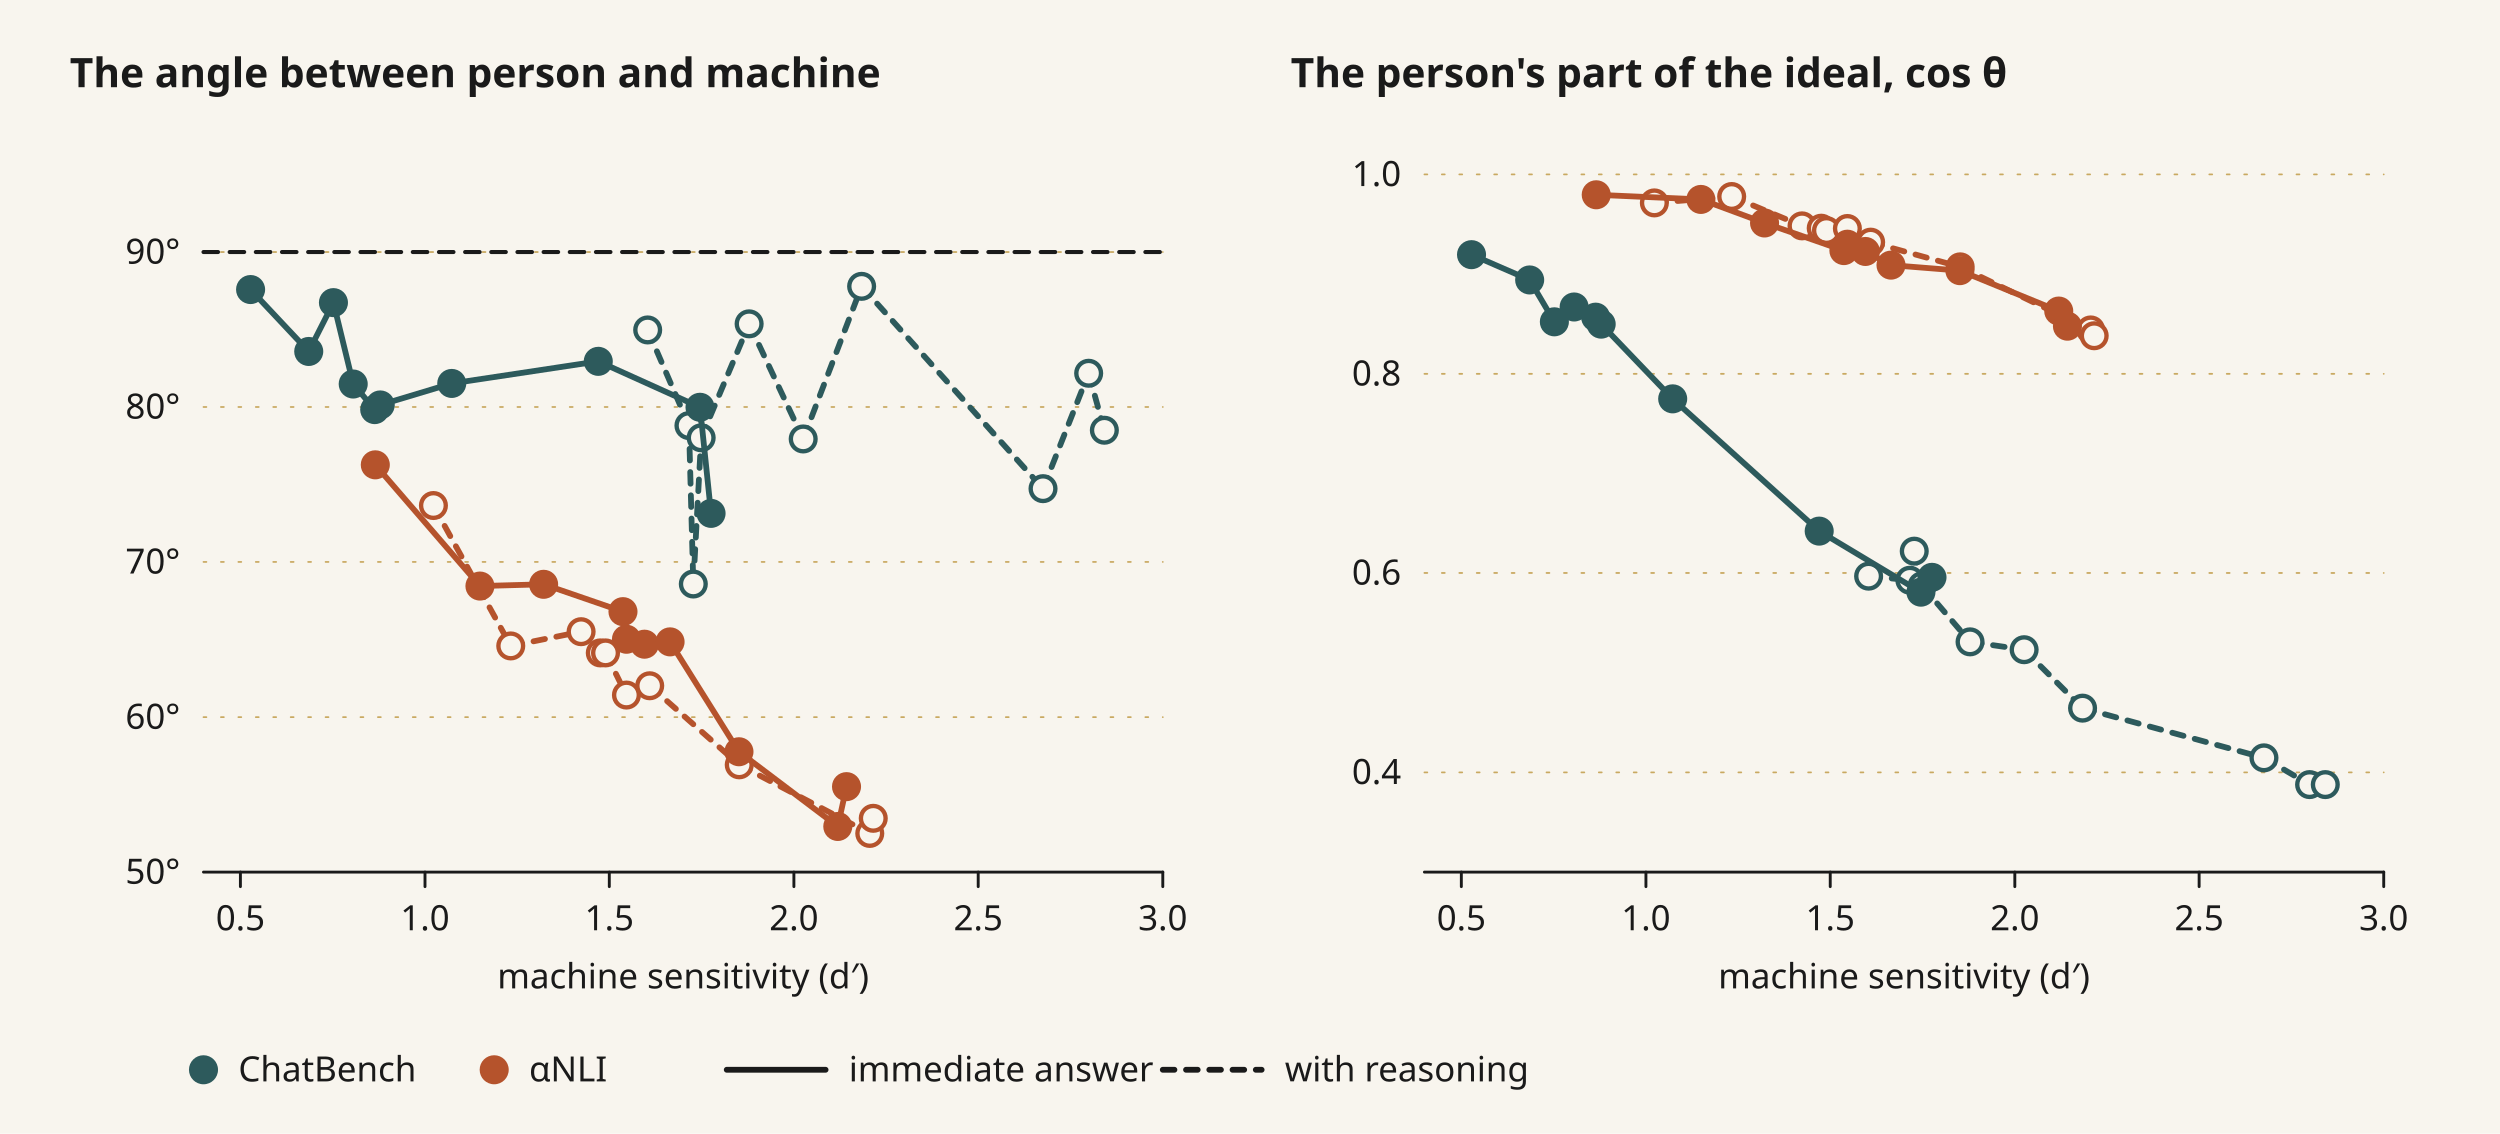
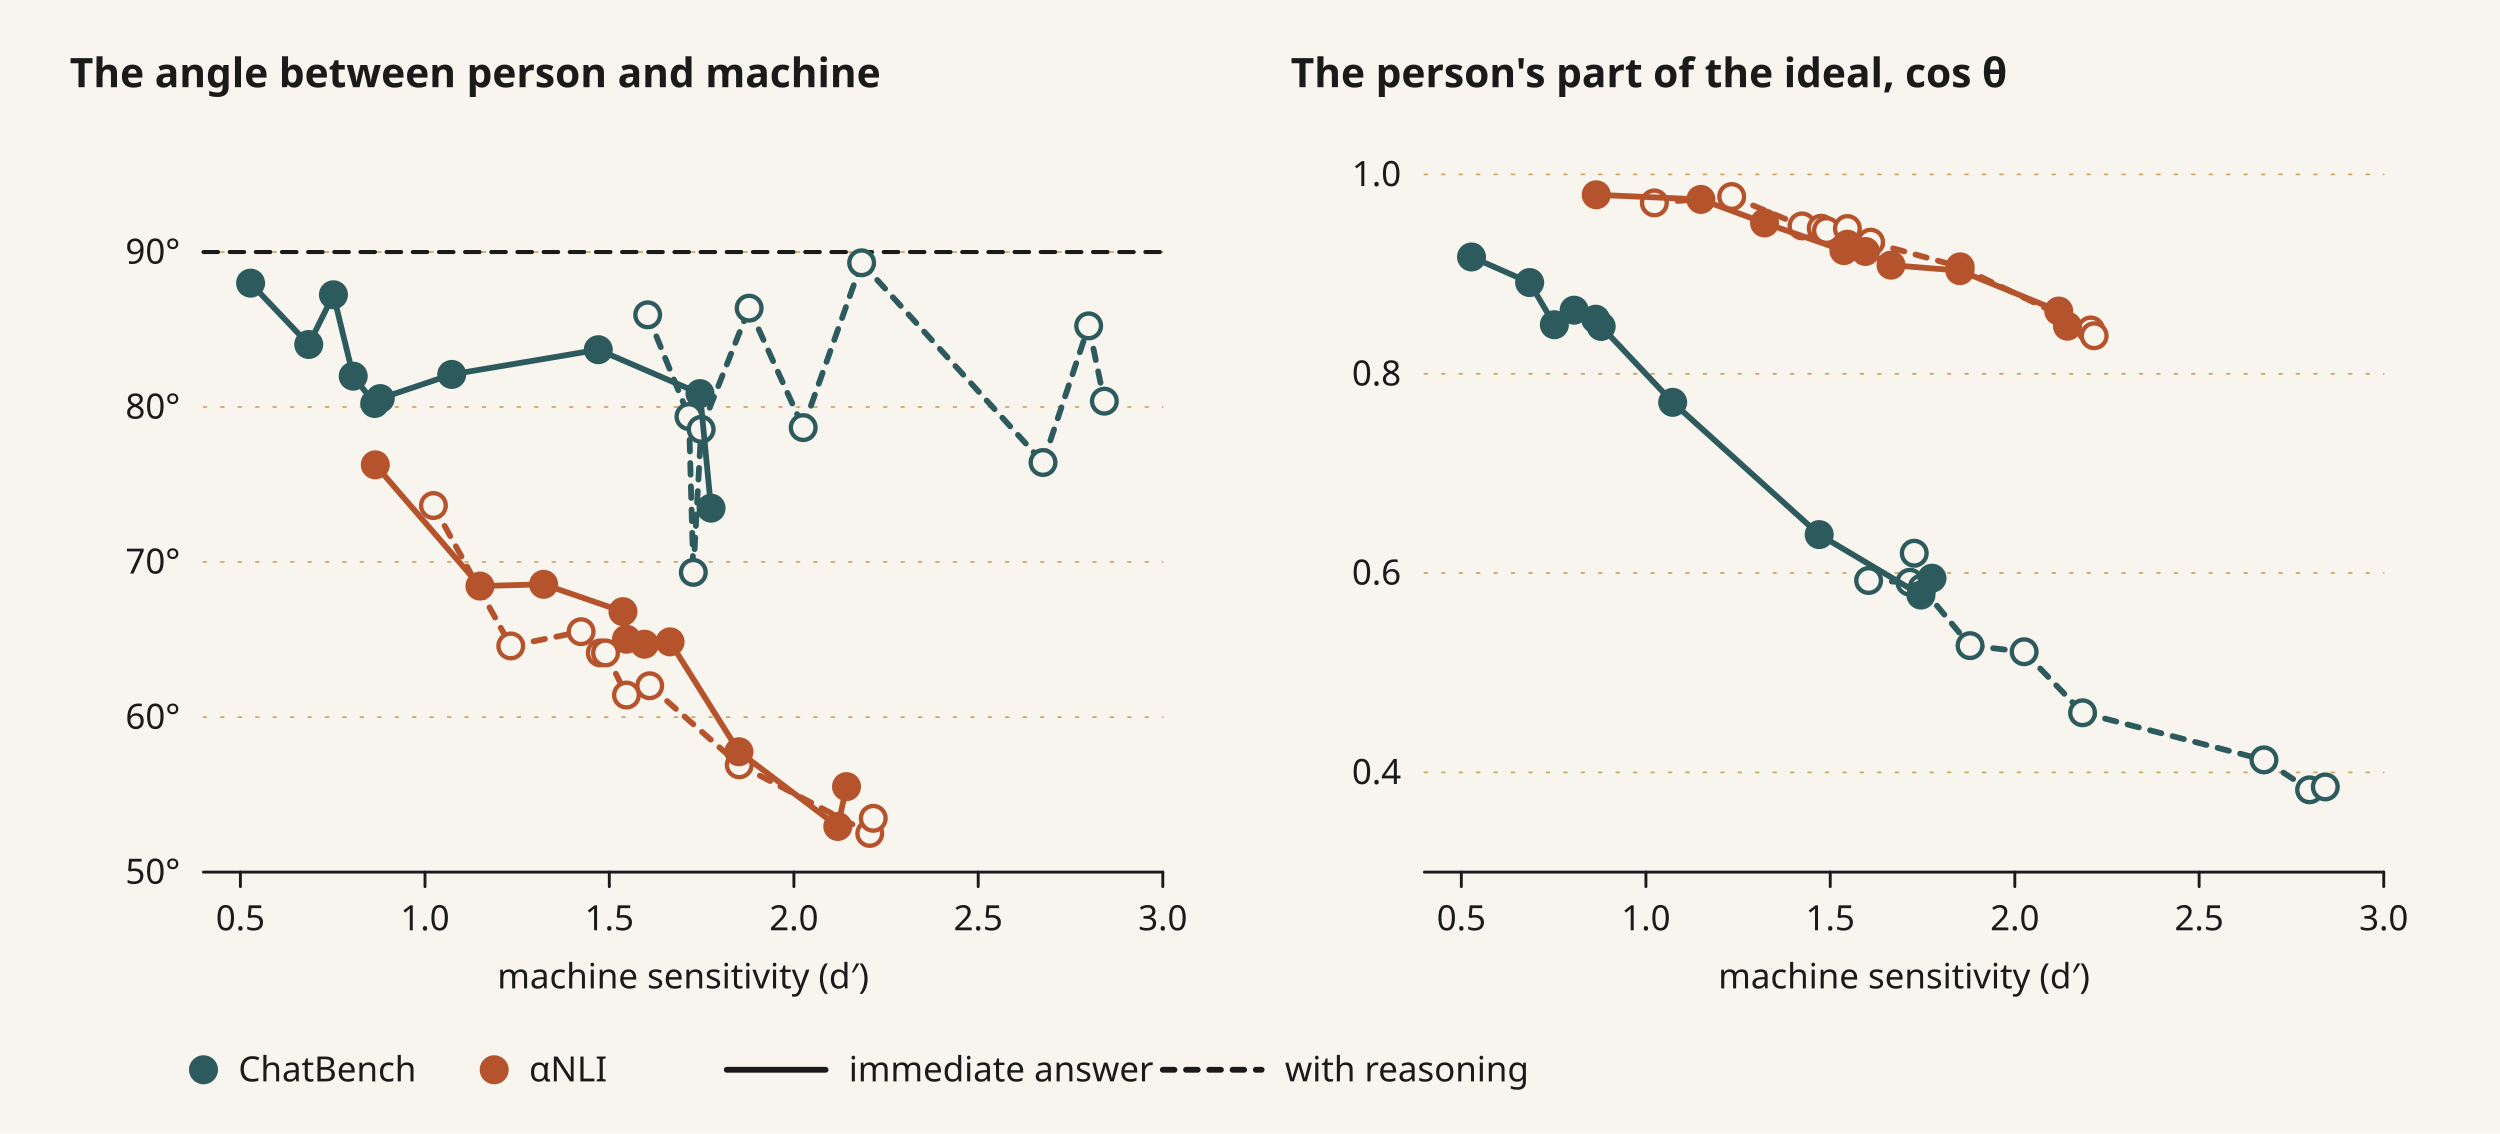
<svg xmlns="http://www.w3.org/2000/svg" viewBox="0 0 860 390" width="100%" role="img" aria-label="Two charts side by side, one line per data family, models ordered by sensitivity. On the left the angle: on αNLI it falls as the machine grows, on ChatBench it falls with the immediate answer and has no stable trend with reasoning. On the right the person's part of the ideal, which falls in all cases.">
  <rect width="860" height="390" fill="#F8F5EE" />
  <text font-family="sans-serif" x="24.0" y="30.0" font-size="14" font-weight="700" fill="#1A1A1A" text-anchor="start">The angle between person and machine</text>
  <line x1="70.0" y1="300.0" x2="400.0" y2="300.0" stroke="#C9A961" stroke-width="0.6" stroke-linecap="round" stroke-dasharray="1 5" />
  <text font-family="sans-serif" x="62.0" y="304.0" font-size="12" fill="#1A1A1A" text-anchor="end">50°</text>
  <line x1="70.0" y1="246.7" x2="400.0" y2="246.7" stroke="#C9A961" stroke-width="0.6" stroke-linecap="round" stroke-dasharray="1 5" />
  <text font-family="sans-serif" x="62.0" y="250.7" font-size="12" fill="#1A1A1A" text-anchor="end">60°</text>
  <line x1="70.0" y1="193.3" x2="400.0" y2="193.3" stroke="#C9A961" stroke-width="0.6" stroke-linecap="round" stroke-dasharray="1 5" />
  <text font-family="sans-serif" x="62.0" y="197.3" font-size="12" fill="#1A1A1A" text-anchor="end">70°</text>
  <line x1="70.0" y1="140.0" x2="400.0" y2="140.0" stroke="#C9A961" stroke-width="0.6" stroke-linecap="round" stroke-dasharray="1 5" />
  <text font-family="sans-serif" x="62.0" y="144.0" font-size="12" fill="#1A1A1A" text-anchor="end">80°</text>
  <line x1="70.0" y1="86.7" x2="400.0" y2="86.7" stroke="#C9A961" stroke-width="0.6" stroke-linecap="round" stroke-dasharray="1 5" />
  <text font-family="sans-serif" x="62.0" y="90.7" font-size="12" fill="#1A1A1A" text-anchor="end">90°</text>
  <line x1="82.7" y1="300.0" x2="82.7" y2="305.0" stroke="#1A1A1A" stroke-width="1" stroke-linecap="round" />
  <text font-family="sans-serif" x="82.7" y="320.0" font-size="12" fill="#1A1A1A" text-anchor="middle">0.5</text>
  <line x1="146.2" y1="300.0" x2="146.2" y2="305.0" stroke="#1A1A1A" stroke-width="1" stroke-linecap="round" />
  <text font-family="sans-serif" x="146.2" y="320.0" font-size="12" fill="#1A1A1A" text-anchor="middle">1.0</text>
  <line x1="209.6" y1="300.0" x2="209.6" y2="305.0" stroke="#1A1A1A" stroke-width="1" stroke-linecap="round" />
  <text font-family="sans-serif" x="209.6" y="320.0" font-size="12" fill="#1A1A1A" text-anchor="middle">1.5</text>
  <line x1="273.1" y1="300.0" x2="273.1" y2="305.0" stroke="#1A1A1A" stroke-width="1" stroke-linecap="round" />
  <text font-family="sans-serif" x="273.1" y="320.0" font-size="12" fill="#1A1A1A" text-anchor="middle">2.0</text>
  <line x1="336.5" y1="300.0" x2="336.5" y2="305.0" stroke="#1A1A1A" stroke-width="1" stroke-linecap="round" />
  <text font-family="sans-serif" x="336.5" y="320.0" font-size="12" fill="#1A1A1A" text-anchor="middle">2.5</text>
  <line x1="400.0" y1="300.0" x2="400.0" y2="305.0" stroke="#1A1A1A" stroke-width="1" stroke-linecap="round" />
  <text font-family="sans-serif" x="400.0" y="320.0" font-size="12" fill="#1A1A1A" text-anchor="middle">3.0</text>
  <line x1="70.0" y1="300.0" x2="400.0" y2="300.0" stroke="#1A1A1A" stroke-width="1" stroke-linecap="round" />
  <text font-family="sans-serif" x="235.0" y="340.0" font-size="12" fill="#1A1A1A" text-anchor="middle">machine sensitivity (d′)</text>
  <line x1="70.0" y1="86.7" x2="400.0" y2="86.7" stroke="#1A1A1A" stroke-width="1.4" stroke-linecap="round" stroke-dasharray="5 4" />
-   <line x1="222.8" y1="113.5" x2="237.0" y2="146.4" stroke="#2D5A5C" stroke-width="2" stroke-linecap="round" stroke-dasharray="4 4" />
-   <line x1="237.0" y1="146.4" x2="238.5" y2="200.9" stroke="#2D5A5C" stroke-width="2" stroke-linecap="round" stroke-dasharray="4 4" />
-   <line x1="238.5" y1="200.9" x2="241.2" y2="150.6" stroke="#2D5A5C" stroke-width="2" stroke-linecap="round" stroke-dasharray="4 4" />
-   <line x1="241.2" y1="150.6" x2="257.7" y2="111.4" stroke="#2D5A5C" stroke-width="2" stroke-linecap="round" stroke-dasharray="4 4" />
-   <line x1="257.7" y1="111.4" x2="276.3" y2="151.0" stroke="#2D5A5C" stroke-width="2" stroke-linecap="round" stroke-dasharray="4 4" />
-   <line x1="276.3" y1="151.0" x2="296.4" y2="98.5" stroke="#2D5A5C" stroke-width="2" stroke-linecap="round" stroke-dasharray="4 4" />
-   <line x1="296.4" y1="98.5" x2="358.8" y2="168.1" stroke="#2D5A5C" stroke-width="2" stroke-linecap="round" stroke-dasharray="4 4" />
-   <line x1="358.8" y1="168.1" x2="374.5" y2="128.4" stroke="#2D5A5C" stroke-width="2" stroke-linecap="round" stroke-dasharray="4 4" />
-   <line x1="374.5" y1="128.4" x2="379.9" y2="148.0" stroke="#2D5A5C" stroke-width="2" stroke-linecap="round" stroke-dasharray="4 4" />
-   <circle cx="222.8" cy="113.5" r="4.25" fill="#F8F5EE" stroke="#2D5A5C" stroke-width="1.5" />
-   <circle cx="237.0" cy="146.4" r="4.25" fill="#F8F5EE" stroke="#2D5A5C" stroke-width="1.5" />
-   <circle cx="238.5" cy="200.9" r="4.25" fill="#F8F5EE" stroke="#2D5A5C" stroke-width="1.5" />
-   <circle cx="241.2" cy="150.6" r="4.25" fill="#F8F5EE" stroke="#2D5A5C" stroke-width="1.5" />
-   <circle cx="257.7" cy="111.4" r="4.25" fill="#F8F5EE" stroke="#2D5A5C" stroke-width="1.5" />
-   <circle cx="276.3" cy="151.0" r="4.25" fill="#F8F5EE" stroke="#2D5A5C" stroke-width="1.5" />
-   <circle cx="296.4" cy="98.5" r="4.25" fill="#F8F5EE" stroke="#2D5A5C" stroke-width="1.5" />
-   <circle cx="358.8" cy="168.1" r="4.25" fill="#F8F5EE" stroke="#2D5A5C" stroke-width="1.5" />
-   <circle cx="374.5" cy="128.4" r="4.25" fill="#F8F5EE" stroke="#2D5A5C" stroke-width="1.5" />
-   <circle cx="379.9" cy="148.0" r="4.25" fill="#F8F5EE" stroke="#2D5A5C" stroke-width="1.5" />
-   <line x1="86.2" y1="99.6" x2="106.2" y2="120.9" stroke="#2D5A5C" stroke-width="2" stroke-linecap="round" />
-   <line x1="106.2" y1="120.9" x2="114.7" y2="104.1" stroke="#2D5A5C" stroke-width="2" stroke-linecap="round" />
-   <line x1="114.7" y1="104.1" x2="121.5" y2="132.1" stroke="#2D5A5C" stroke-width="2" stroke-linecap="round" />
-   <line x1="121.5" y1="132.1" x2="128.9" y2="140.9" stroke="#2D5A5C" stroke-width="2" stroke-linecap="round" />
-   <line x1="128.9" y1="140.9" x2="130.8" y2="139.3" stroke="#2D5A5C" stroke-width="2" stroke-linecap="round" />
-   <line x1="130.8" y1="139.3" x2="155.4" y2="131.9" stroke="#2D5A5C" stroke-width="2" stroke-linecap="round" />
-   <line x1="155.4" y1="131.9" x2="205.8" y2="124.3" stroke="#2D5A5C" stroke-width="2" stroke-linecap="round" />
-   <line x1="205.8" y1="124.3" x2="240.8" y2="140.1" stroke="#2D5A5C" stroke-width="2" stroke-linecap="round" />
-   <line x1="240.8" y1="140.1" x2="244.6" y2="176.6" stroke="#2D5A5C" stroke-width="2" stroke-linecap="round" />
-   <circle cx="86.2" cy="99.6" r="5" fill="#2D5A5C" />
-   <circle cx="106.2" cy="120.9" r="5" fill="#2D5A5C" />
-   <circle cx="114.7" cy="104.1" r="5" fill="#2D5A5C" />
-   <circle cx="121.5" cy="132.1" r="5" fill="#2D5A5C" />
-   <circle cx="128.9" cy="140.9" r="5" fill="#2D5A5C" />
-   <circle cx="130.8" cy="139.3" r="5" fill="#2D5A5C" />
-   <circle cx="155.4" cy="131.9" r="5" fill="#2D5A5C" />
-   <circle cx="205.8" cy="124.3" r="5" fill="#2D5A5C" />
-   <circle cx="240.8" cy="140.1" r="5" fill="#2D5A5C" />
-   <circle cx="244.6" cy="176.6" r="5" fill="#2D5A5C" />
+   <line x1="222.8" y1="108.3" x2="237.0" y2="143.3" stroke="#2D5A5C" stroke-width="2" stroke-linecap="round" stroke-dasharray="4 4" />
+   <line x1="237.0" y1="143.3" x2="238.5" y2="196.9" stroke="#2D5A5C" stroke-width="2" stroke-linecap="round" stroke-dasharray="4 4" />
+   <line x1="238.5" y1="196.9" x2="241.2" y2="147.7" stroke="#2D5A5C" stroke-width="2" stroke-linecap="round" stroke-dasharray="4 4" />
+   <line x1="241.2" y1="147.7" x2="257.7" y2="106.0" stroke="#2D5A5C" stroke-width="2" stroke-linecap="round" stroke-dasharray="4 4" />
+   <line x1="257.7" y1="106.0" x2="276.3" y2="147.1" stroke="#2D5A5C" stroke-width="2" stroke-linecap="round" stroke-dasharray="4 4" />
+   <line x1="276.3" y1="147.1" x2="296.4" y2="90.4" stroke="#2D5A5C" stroke-width="2" stroke-linecap="round" stroke-dasharray="4 4" />
+   <line x1="296.4" y1="90.4" x2="358.8" y2="159.1" stroke="#2D5A5C" stroke-width="2" stroke-linecap="round" stroke-dasharray="4 4" />
+   <line x1="358.8" y1="159.1" x2="374.5" y2="112.1" stroke="#2D5A5C" stroke-width="2" stroke-linecap="round" stroke-dasharray="4 4" />
+   <line x1="374.5" y1="112.1" x2="379.9" y2="138.0" stroke="#2D5A5C" stroke-width="2" stroke-linecap="round" stroke-dasharray="4 4" />
+   <circle cx="222.8" cy="108.3" r="4.25" fill="#F8F5EE" stroke="#2D5A5C" stroke-width="1.5" />
+   <circle cx="237.0" cy="143.3" r="4.25" fill="#F8F5EE" stroke="#2D5A5C" stroke-width="1.5" />
+   <circle cx="238.5" cy="196.9" r="4.25" fill="#F8F5EE" stroke="#2D5A5C" stroke-width="1.5" />
+   <circle cx="241.2" cy="147.7" r="4.25" fill="#F8F5EE" stroke="#2D5A5C" stroke-width="1.5" />
+   <circle cx="257.7" cy="106.0" r="4.25" fill="#F8F5EE" stroke="#2D5A5C" stroke-width="1.5" />
+   <circle cx="276.3" cy="147.1" r="4.25" fill="#F8F5EE" stroke="#2D5A5C" stroke-width="1.5" />
+   <circle cx="296.4" cy="90.4" r="4.25" fill="#F8F5EE" stroke="#2D5A5C" stroke-width="1.5" />
+   <circle cx="358.8" cy="159.1" r="4.25" fill="#F8F5EE" stroke="#2D5A5C" stroke-width="1.5" />
+   <circle cx="374.5" cy="112.1" r="4.25" fill="#F8F5EE" stroke="#2D5A5C" stroke-width="1.5" />
+   <circle cx="379.9" cy="138.0" r="4.25" fill="#F8F5EE" stroke="#2D5A5C" stroke-width="1.5" />
+   <line x1="86.2" y1="97.4" x2="106.2" y2="118.5" stroke="#2D5A5C" stroke-width="2" stroke-linecap="round" />
+   <line x1="106.2" y1="118.5" x2="114.7" y2="101.4" stroke="#2D5A5C" stroke-width="2" stroke-linecap="round" />
+   <line x1="114.7" y1="101.4" x2="121.5" y2="129.4" stroke="#2D5A5C" stroke-width="2" stroke-linecap="round" />
+   <line x1="121.5" y1="129.4" x2="128.9" y2="138.8" stroke="#2D5A5C" stroke-width="2" stroke-linecap="round" />
+   <line x1="128.9" y1="138.8" x2="130.8" y2="137.1" stroke="#2D5A5C" stroke-width="2" stroke-linecap="round" />
+   <line x1="130.8" y1="137.1" x2="155.4" y2="128.8" stroke="#2D5A5C" stroke-width="2" stroke-linecap="round" />
+   <line x1="155.4" y1="128.8" x2="205.8" y2="120.3" stroke="#2D5A5C" stroke-width="2" stroke-linecap="round" />
+   <line x1="205.8" y1="120.3" x2="240.8" y2="135.4" stroke="#2D5A5C" stroke-width="2" stroke-linecap="round" />
+   <line x1="240.8" y1="135.4" x2="244.6" y2="174.8" stroke="#2D5A5C" stroke-width="2" stroke-linecap="round" />
+   <circle cx="86.2" cy="97.4" r="5" fill="#2D5A5C" />
+   <circle cx="106.2" cy="118.5" r="5" fill="#2D5A5C" />
+   <circle cx="114.7" cy="101.4" r="5" fill="#2D5A5C" />
+   <circle cx="121.5" cy="129.4" r="5" fill="#2D5A5C" />
+   <circle cx="128.9" cy="138.8" r="5" fill="#2D5A5C" />
+   <circle cx="130.8" cy="137.1" r="5" fill="#2D5A5C" />
+   <circle cx="155.4" cy="128.8" r="5" fill="#2D5A5C" />
+   <circle cx="205.8" cy="120.3" r="5" fill="#2D5A5C" />
+   <circle cx="240.8" cy="135.4" r="5" fill="#2D5A5C" />
+   <circle cx="244.6" cy="174.8" r="5" fill="#2D5A5C" />
  <line x1="149.1" y1="173.9" x2="175.7" y2="222.2" stroke="#B5532C" stroke-width="2" stroke-linecap="round" stroke-dasharray="4 4" />
  <line x1="175.7" y1="222.2" x2="199.9" y2="217.3" stroke="#B5532C" stroke-width="2" stroke-linecap="round" stroke-dasharray="4 4" />
  <line x1="199.9" y1="217.3" x2="206.5" y2="224.6" stroke="#B5532C" stroke-width="2" stroke-linecap="round" stroke-dasharray="4 4" />
  <line x1="206.5" y1="224.6" x2="208.3" y2="224.6" stroke="#B5532C" stroke-width="2" stroke-linecap="round" stroke-dasharray="4 4" />
  <line x1="208.3" y1="224.6" x2="215.5" y2="239.1" stroke="#B5532C" stroke-width="2" stroke-linecap="round" stroke-dasharray="4 4" />
  <line x1="215.5" y1="239.1" x2="223.5" y2="235.9" stroke="#B5532C" stroke-width="2" stroke-linecap="round" stroke-dasharray="4 4" />
  <line x1="223.5" y1="235.9" x2="254.3" y2="263.1" stroke="#B5532C" stroke-width="2" stroke-linecap="round" stroke-dasharray="4 4" />
  <line x1="254.3" y1="263.1" x2="299.2" y2="286.7" stroke="#B5532C" stroke-width="2" stroke-linecap="round" stroke-dasharray="4 4" />
  <line x1="299.2" y1="286.7" x2="300.4" y2="281.5" stroke="#B5532C" stroke-width="2" stroke-linecap="round" stroke-dasharray="4 4" />
  <circle cx="149.1" cy="173.9" r="4.25" fill="#F8F5EE" stroke="#B5532C" stroke-width="1.5" />
  <circle cx="175.7" cy="222.2" r="4.25" fill="#F8F5EE" stroke="#B5532C" stroke-width="1.5" />
  <circle cx="199.9" cy="217.3" r="4.25" fill="#F8F5EE" stroke="#B5532C" stroke-width="1.5" />
  <circle cx="206.5" cy="224.6" r="4.25" fill="#F8F5EE" stroke="#B5532C" stroke-width="1.5" />
  <circle cx="208.3" cy="224.6" r="4.25" fill="#F8F5EE" stroke="#B5532C" stroke-width="1.5" />
  <circle cx="215.5" cy="239.1" r="4.25" fill="#F8F5EE" stroke="#B5532C" stroke-width="1.5" />
  <circle cx="223.5" cy="235.9" r="4.25" fill="#F8F5EE" stroke="#B5532C" stroke-width="1.5" />
  <circle cx="254.3" cy="263.1" r="4.25" fill="#F8F5EE" stroke="#B5532C" stroke-width="1.5" />
  <circle cx="299.2" cy="286.7" r="4.25" fill="#F8F5EE" stroke="#B5532C" stroke-width="1.5" />
  <circle cx="300.4" cy="281.5" r="4.25" fill="#F8F5EE" stroke="#B5532C" stroke-width="1.5" />
  <line x1="129.1" y1="159.9" x2="165.1" y2="201.6" stroke="#B5532C" stroke-width="2" stroke-linecap="round" />
  <line x1="165.1" y1="201.6" x2="187.0" y2="201.0" stroke="#B5532C" stroke-width="2" stroke-linecap="round" />
  <line x1="187.0" y1="201.0" x2="214.3" y2="210.4" stroke="#B5532C" stroke-width="2" stroke-linecap="round" />
  <line x1="214.3" y1="210.4" x2="215.5" y2="219.9" stroke="#B5532C" stroke-width="2" stroke-linecap="round" />
  <line x1="215.5" y1="219.9" x2="221.7" y2="221.6" stroke="#B5532C" stroke-width="2" stroke-linecap="round" />
  <line x1="221.7" y1="221.6" x2="230.5" y2="220.8" stroke="#B5532C" stroke-width="2" stroke-linecap="round" />
  <line x1="230.5" y1="220.8" x2="254.2" y2="258.6" stroke="#B5532C" stroke-width="2" stroke-linecap="round" />
  <line x1="254.2" y1="258.6" x2="288.2" y2="284.3" stroke="#B5532C" stroke-width="2" stroke-linecap="round" />
  <line x1="288.2" y1="284.3" x2="291.2" y2="270.6" stroke="#B5532C" stroke-width="2" stroke-linecap="round" />
  <circle cx="129.1" cy="159.9" r="5" fill="#B5532C" />
  <circle cx="165.1" cy="201.6" r="5" fill="#B5532C" />
  <circle cx="187.0" cy="201.0" r="5" fill="#B5532C" />
  <circle cx="214.3" cy="210.4" r="5" fill="#B5532C" />
  <circle cx="215.5" cy="219.9" r="5" fill="#B5532C" />
  <circle cx="221.7" cy="221.6" r="5" fill="#B5532C" />
  <circle cx="230.5" cy="220.8" r="5" fill="#B5532C" />
  <circle cx="254.2" cy="258.6" r="5" fill="#B5532C" />
  <circle cx="288.2" cy="284.3" r="5" fill="#B5532C" />
  <circle cx="291.2" cy="270.6" r="5" fill="#B5532C" />
  <text font-family="sans-serif" x="444.0" y="30.0" font-size="14" font-weight="700" fill="#1A1A1A" text-anchor="start">The person's part of the ideal, cos θ</text>
  <line x1="490.0" y1="265.7" x2="820.0" y2="265.7" stroke="#C9A961" stroke-width="0.6" stroke-linecap="round" stroke-dasharray="1 5" />
  <text font-family="sans-serif" x="482.0" y="269.7" font-size="12" fill="#1A1A1A" text-anchor="end">0.4</text>
  <line x1="490.0" y1="197.1" x2="820.0" y2="197.1" stroke="#C9A961" stroke-width="0.6" stroke-linecap="round" stroke-dasharray="1 5" />
  <text font-family="sans-serif" x="482.0" y="201.1" font-size="12" fill="#1A1A1A" text-anchor="end">0.6</text>
  <line x1="490.0" y1="128.6" x2="820.0" y2="128.6" stroke="#C9A961" stroke-width="0.6" stroke-linecap="round" stroke-dasharray="1 5" />
  <text font-family="sans-serif" x="482.0" y="132.6" font-size="12" fill="#1A1A1A" text-anchor="end">0.8</text>
  <line x1="490.0" y1="60.0" x2="820.0" y2="60.0" stroke="#C9A961" stroke-width="0.6" stroke-linecap="round" stroke-dasharray="1 5" />
  <text font-family="sans-serif" x="482.0" y="64.0" font-size="12" fill="#1A1A1A" text-anchor="end">1.0</text>
  <line x1="502.7" y1="300.0" x2="502.7" y2="305.0" stroke="#1A1A1A" stroke-width="1" stroke-linecap="round" />
  <text font-family="sans-serif" x="502.7" y="320.0" font-size="12" fill="#1A1A1A" text-anchor="middle">0.5</text>
  <line x1="566.2" y1="300.0" x2="566.2" y2="305.0" stroke="#1A1A1A" stroke-width="1" stroke-linecap="round" />
  <text font-family="sans-serif" x="566.2" y="320.0" font-size="12" fill="#1A1A1A" text-anchor="middle">1.0</text>
  <line x1="629.6" y1="300.0" x2="629.6" y2="305.0" stroke="#1A1A1A" stroke-width="1" stroke-linecap="round" />
  <text font-family="sans-serif" x="629.6" y="320.0" font-size="12" fill="#1A1A1A" text-anchor="middle">1.5</text>
  <line x1="693.1" y1="300.0" x2="693.1" y2="305.0" stroke="#1A1A1A" stroke-width="1" stroke-linecap="round" />
  <text font-family="sans-serif" x="693.1" y="320.0" font-size="12" fill="#1A1A1A" text-anchor="middle">2.0</text>
  <line x1="756.5" y1="300.0" x2="756.5" y2="305.0" stroke="#1A1A1A" stroke-width="1" stroke-linecap="round" />
  <text font-family="sans-serif" x="756.5" y="320.0" font-size="12" fill="#1A1A1A" text-anchor="middle">2.5</text>
  <line x1="820.0" y1="300.0" x2="820.0" y2="305.0" stroke="#1A1A1A" stroke-width="1" stroke-linecap="round" />
  <text font-family="sans-serif" x="820.0" y="320.0" font-size="12" fill="#1A1A1A" text-anchor="middle">3.0</text>
  <line x1="490.0" y1="300.0" x2="820.0" y2="300.0" stroke="#1A1A1A" stroke-width="1" stroke-linecap="round" />
  <text font-family="sans-serif" x="655.0" y="340.0" font-size="12" fill="#1A1A1A" text-anchor="middle">machine sensitivity (d′)</text>
-   <line x1="642.8" y1="198.2" x2="657.0" y2="199.6" stroke="#2D5A5C" stroke-width="2" stroke-linecap="round" stroke-dasharray="4 4" />
-   <line x1="657.0" y1="199.6" x2="658.5" y2="189.6" stroke="#2D5A5C" stroke-width="2" stroke-linecap="round" stroke-dasharray="4 4" />
-   <line x1="658.5" y1="189.6" x2="661.2" y2="201.5" stroke="#2D5A5C" stroke-width="2" stroke-linecap="round" stroke-dasharray="4 4" />
-   <line x1="661.2" y1="201.5" x2="677.7" y2="220.8" stroke="#2D5A5C" stroke-width="2" stroke-linecap="round" stroke-dasharray="4 4" />
-   <line x1="677.7" y1="220.8" x2="696.3" y2="223.5" stroke="#2D5A5C" stroke-width="2" stroke-linecap="round" stroke-dasharray="4 4" />
-   <line x1="696.3" y1="223.5" x2="716.4" y2="243.6" stroke="#2D5A5C" stroke-width="2" stroke-linecap="round" stroke-dasharray="4 4" />
-   <line x1="716.4" y1="243.6" x2="778.8" y2="260.7" stroke="#2D5A5C" stroke-width="2" stroke-linecap="round" stroke-dasharray="4 4" />
-   <line x1="778.8" y1="260.7" x2="794.5" y2="269.9" stroke="#2D5A5C" stroke-width="2" stroke-linecap="round" stroke-dasharray="4 4" />
-   <line x1="794.5" y1="269.9" x2="799.9" y2="269.9" stroke="#2D5A5C" stroke-width="2" stroke-linecap="round" stroke-dasharray="4 4" />
-   <circle cx="642.8" cy="198.2" r="4.25" fill="#F8F5EE" stroke="#2D5A5C" stroke-width="1.5" />
-   <circle cx="657.0" cy="199.6" r="4.25" fill="#F8F5EE" stroke="#2D5A5C" stroke-width="1.5" />
-   <circle cx="658.5" cy="189.6" r="4.25" fill="#F8F5EE" stroke="#2D5A5C" stroke-width="1.5" />
-   <circle cx="661.2" cy="201.5" r="4.25" fill="#F8F5EE" stroke="#2D5A5C" stroke-width="1.5" />
-   <circle cx="677.7" cy="220.8" r="4.25" fill="#F8F5EE" stroke="#2D5A5C" stroke-width="1.5" />
-   <circle cx="696.3" cy="223.5" r="4.25" fill="#F8F5EE" stroke="#2D5A5C" stroke-width="1.5" />
-   <circle cx="716.4" cy="243.6" r="4.25" fill="#F8F5EE" stroke="#2D5A5C" stroke-width="1.5" />
-   <circle cx="778.8" cy="260.7" r="4.25" fill="#F8F5EE" stroke="#2D5A5C" stroke-width="1.5" />
-   <circle cx="794.5" cy="269.9" r="4.25" fill="#F8F5EE" stroke="#2D5A5C" stroke-width="1.5" />
-   <circle cx="799.9" cy="269.9" r="4.25" fill="#F8F5EE" stroke="#2D5A5C" stroke-width="1.5" />
-   <line x1="506.2" y1="87.6" x2="526.2" y2="96.3" stroke="#2D5A5C" stroke-width="2" stroke-linecap="round" />
-   <line x1="526.2" y1="96.3" x2="534.7" y2="110.7" stroke="#2D5A5C" stroke-width="2" stroke-linecap="round" />
-   <line x1="534.7" y1="110.7" x2="541.5" y2="105.6" stroke="#2D5A5C" stroke-width="2" stroke-linecap="round" />
-   <line x1="541.5" y1="105.6" x2="548.9" y2="109.1" stroke="#2D5A5C" stroke-width="2" stroke-linecap="round" />
-   <line x1="548.9" y1="109.1" x2="550.8" y2="111.5" stroke="#2D5A5C" stroke-width="2" stroke-linecap="round" />
-   <line x1="550.8" y1="111.5" x2="575.4" y2="137.2" stroke="#2D5A5C" stroke-width="2" stroke-linecap="round" />
-   <line x1="575.4" y1="137.2" x2="625.8" y2="182.7" stroke="#2D5A5C" stroke-width="2" stroke-linecap="round" />
-   <line x1="625.8" y1="182.7" x2="660.8" y2="203.7" stroke="#2D5A5C" stroke-width="2" stroke-linecap="round" />
-   <line x1="660.8" y1="203.7" x2="664.6" y2="198.6" stroke="#2D5A5C" stroke-width="2" stroke-linecap="round" />
-   <circle cx="506.2" cy="87.6" r="5" fill="#2D5A5C" />
-   <circle cx="526.2" cy="96.3" r="5" fill="#2D5A5C" />
-   <circle cx="534.7" cy="110.7" r="5" fill="#2D5A5C" />
-   <circle cx="541.5" cy="105.6" r="5" fill="#2D5A5C" />
-   <circle cx="548.9" cy="109.1" r="5" fill="#2D5A5C" />
-   <circle cx="550.8" cy="111.5" r="5" fill="#2D5A5C" />
-   <circle cx="575.4" cy="137.2" r="5" fill="#2D5A5C" />
-   <circle cx="625.8" cy="182.7" r="5" fill="#2D5A5C" />
-   <circle cx="660.8" cy="203.7" r="5" fill="#2D5A5C" />
-   <circle cx="664.6" cy="198.6" r="5" fill="#2D5A5C" />
+   <line x1="642.8" y1="199.7" x2="657.0" y2="200.3" stroke="#2D5A5C" stroke-width="2" stroke-linecap="round" stroke-dasharray="4 4" />
+   <line x1="657.0" y1="200.3" x2="658.5" y2="190.3" stroke="#2D5A5C" stroke-width="2" stroke-linecap="round" stroke-dasharray="4 4" />
+   <line x1="658.5" y1="190.3" x2="661.2" y2="202.2" stroke="#2D5A5C" stroke-width="2" stroke-linecap="round" stroke-dasharray="4 4" />
+   <line x1="661.2" y1="202.2" x2="677.7" y2="222.1" stroke="#2D5A5C" stroke-width="2" stroke-linecap="round" stroke-dasharray="4 4" />
+   <line x1="677.7" y1="222.1" x2="696.3" y2="224.2" stroke="#2D5A5C" stroke-width="2" stroke-linecap="round" stroke-dasharray="4 4" />
+   <line x1="696.3" y1="224.2" x2="716.4" y2="245.2" stroke="#2D5A5C" stroke-width="2" stroke-linecap="round" stroke-dasharray="4 4" />
+   <line x1="716.4" y1="245.2" x2="778.8" y2="261.4" stroke="#2D5A5C" stroke-width="2" stroke-linecap="round" stroke-dasharray="4 4" />
+   <line x1="778.8" y1="261.4" x2="794.5" y2="271.7" stroke="#2D5A5C" stroke-width="2" stroke-linecap="round" stroke-dasharray="4 4" />
+   <line x1="794.5" y1="271.7" x2="799.9" y2="270.7" stroke="#2D5A5C" stroke-width="2" stroke-linecap="round" stroke-dasharray="4 4" />
+   <circle cx="642.8" cy="199.7" r="4.25" fill="#F8F5EE" stroke="#2D5A5C" stroke-width="1.5" />
+   <circle cx="657.0" cy="200.3" r="4.25" fill="#F8F5EE" stroke="#2D5A5C" stroke-width="1.5" />
+   <circle cx="658.5" cy="190.3" r="4.25" fill="#F8F5EE" stroke="#2D5A5C" stroke-width="1.5" />
+   <circle cx="661.2" cy="202.2" r="4.25" fill="#F8F5EE" stroke="#2D5A5C" stroke-width="1.5" />
+   <circle cx="677.7" cy="222.1" r="4.25" fill="#F8F5EE" stroke="#2D5A5C" stroke-width="1.5" />
+   <circle cx="696.3" cy="224.2" r="4.25" fill="#F8F5EE" stroke="#2D5A5C" stroke-width="1.5" />
+   <circle cx="716.4" cy="245.2" r="4.25" fill="#F8F5EE" stroke="#2D5A5C" stroke-width="1.5" />
+   <circle cx="778.8" cy="261.4" r="4.25" fill="#F8F5EE" stroke="#2D5A5C" stroke-width="1.5" />
+   <circle cx="794.5" cy="271.7" r="4.25" fill="#F8F5EE" stroke="#2D5A5C" stroke-width="1.5" />
+   <circle cx="799.9" cy="270.7" r="4.25" fill="#F8F5EE" stroke="#2D5A5C" stroke-width="1.5" />
+   <line x1="506.2" y1="88.4" x2="526.2" y2="97.2" stroke="#2D5A5C" stroke-width="2" stroke-linecap="round" />
+   <line x1="526.2" y1="97.2" x2="534.7" y2="111.7" stroke="#2D5A5C" stroke-width="2" stroke-linecap="round" />
+   <line x1="534.7" y1="111.7" x2="541.5" y2="106.7" stroke="#2D5A5C" stroke-width="2" stroke-linecap="round" />
+   <line x1="541.5" y1="106.7" x2="548.9" y2="109.8" stroke="#2D5A5C" stroke-width="2" stroke-linecap="round" />
+   <line x1="548.9" y1="109.8" x2="550.8" y2="112.3" stroke="#2D5A5C" stroke-width="2" stroke-linecap="round" />
+   <line x1="550.8" y1="112.3" x2="575.4" y2="138.4" stroke="#2D5A5C" stroke-width="2" stroke-linecap="round" />
+   <line x1="575.4" y1="138.4" x2="625.8" y2="183.9" stroke="#2D5A5C" stroke-width="2" stroke-linecap="round" />
+   <line x1="625.8" y1="183.9" x2="660.8" y2="204.7" stroke="#2D5A5C" stroke-width="2" stroke-linecap="round" />
+   <line x1="660.8" y1="204.7" x2="664.6" y2="198.9" stroke="#2D5A5C" stroke-width="2" stroke-linecap="round" />
+   <circle cx="506.2" cy="88.4" r="5" fill="#2D5A5C" />
+   <circle cx="526.2" cy="97.2" r="5" fill="#2D5A5C" />
+   <circle cx="534.7" cy="111.7" r="5" fill="#2D5A5C" />
+   <circle cx="541.5" cy="106.7" r="5" fill="#2D5A5C" />
+   <circle cx="548.9" cy="109.8" r="5" fill="#2D5A5C" />
+   <circle cx="550.8" cy="112.3" r="5" fill="#2D5A5C" />
+   <circle cx="575.4" cy="138.4" r="5" fill="#2D5A5C" />
+   <circle cx="625.8" cy="183.9" r="5" fill="#2D5A5C" />
+   <circle cx="660.8" cy="204.7" r="5" fill="#2D5A5C" />
+   <circle cx="664.6" cy="198.9" r="5" fill="#2D5A5C" />
  <line x1="569.1" y1="69.8" x2="595.7" y2="67.6" stroke="#B5532C" stroke-width="2" stroke-linecap="round" stroke-dasharray="4 4" />
  <line x1="595.7" y1="67.6" x2="619.9" y2="77.7" stroke="#B5532C" stroke-width="2" stroke-linecap="round" stroke-dasharray="4 4" />
  <line x1="619.9" y1="77.7" x2="626.5" y2="78.5" stroke="#B5532C" stroke-width="2" stroke-linecap="round" stroke-dasharray="4 4" />
  <line x1="626.5" y1="78.5" x2="628.3" y2="79.3" stroke="#B5532C" stroke-width="2" stroke-linecap="round" stroke-dasharray="4 4" />
  <line x1="628.3" y1="79.3" x2="635.5" y2="78.6" stroke="#B5532C" stroke-width="2" stroke-linecap="round" stroke-dasharray="4 4" />
  <line x1="635.5" y1="78.6" x2="643.5" y2="83.3" stroke="#B5532C" stroke-width="2" stroke-linecap="round" stroke-dasharray="4 4" />
  <line x1="643.5" y1="83.3" x2="674.3" y2="91.8" stroke="#B5532C" stroke-width="2" stroke-linecap="round" stroke-dasharray="4 4" />
  <line x1="674.3" y1="91.8" x2="719.2" y2="113.5" stroke="#B5532C" stroke-width="2" stroke-linecap="round" stroke-dasharray="4 4" />
  <line x1="719.2" y1="113.5" x2="720.4" y2="115.5" stroke="#B5532C" stroke-width="2" stroke-linecap="round" stroke-dasharray="4 4" />
  <circle cx="569.1" cy="69.8" r="4.25" fill="#F8F5EE" stroke="#B5532C" stroke-width="1.5" />
  <circle cx="595.7" cy="67.6" r="4.25" fill="#F8F5EE" stroke="#B5532C" stroke-width="1.5" />
  <circle cx="619.9" cy="77.7" r="4.25" fill="#F8F5EE" stroke="#B5532C" stroke-width="1.5" />
  <circle cx="626.5" cy="78.5" r="4.25" fill="#F8F5EE" stroke="#B5532C" stroke-width="1.5" />
  <circle cx="628.3" cy="79.3" r="4.25" fill="#F8F5EE" stroke="#B5532C" stroke-width="1.5" />
  <circle cx="635.5" cy="78.6" r="4.25" fill="#F8F5EE" stroke="#B5532C" stroke-width="1.5" />
  <circle cx="643.5" cy="83.3" r="4.25" fill="#F8F5EE" stroke="#B5532C" stroke-width="1.5" />
  <circle cx="674.3" cy="91.8" r="4.25" fill="#F8F5EE" stroke="#B5532C" stroke-width="1.5" />
  <circle cx="719.2" cy="113.5" r="4.25" fill="#F8F5EE" stroke="#B5532C" stroke-width="1.5" />
  <circle cx="720.4" cy="115.5" r="4.25" fill="#F8F5EE" stroke="#B5532C" stroke-width="1.5" />
  <line x1="549.1" y1="67.0" x2="585.1" y2="68.6" stroke="#B5532C" stroke-width="2" stroke-linecap="round" />
  <line x1="585.1" y1="68.6" x2="607.0" y2="76.7" stroke="#B5532C" stroke-width="2" stroke-linecap="round" />
  <line x1="607.0" y1="76.7" x2="634.3" y2="86.2" stroke="#B5532C" stroke-width="2" stroke-linecap="round" />
  <line x1="634.3" y1="86.2" x2="635.5" y2="84.0" stroke="#B5532C" stroke-width="2" stroke-linecap="round" />
  <line x1="635.5" y1="84.0" x2="641.7" y2="86.5" stroke="#B5532C" stroke-width="2" stroke-linecap="round" />
  <line x1="641.7" y1="86.5" x2="650.5" y2="91.2" stroke="#B5532C" stroke-width="2" stroke-linecap="round" />
  <line x1="650.5" y1="91.2" x2="674.2" y2="93.1" stroke="#B5532C" stroke-width="2" stroke-linecap="round" />
  <line x1="674.2" y1="93.1" x2="708.2" y2="107.0" stroke="#B5532C" stroke-width="2" stroke-linecap="round" />
  <line x1="708.2" y1="107.0" x2="711.2" y2="112.2" stroke="#B5532C" stroke-width="2" stroke-linecap="round" />
  <circle cx="549.1" cy="67.0" r="5" fill="#B5532C" />
  <circle cx="585.1" cy="68.6" r="5" fill="#B5532C" />
  <circle cx="607.0" cy="76.7" r="5" fill="#B5532C" />
  <circle cx="634.3" cy="86.2" r="5" fill="#B5532C" />
  <circle cx="635.5" cy="84.0" r="5" fill="#B5532C" />
  <circle cx="641.7" cy="86.5" r="5" fill="#B5532C" />
  <circle cx="650.5" cy="91.2" r="5" fill="#B5532C" />
  <circle cx="674.2" cy="93.1" r="5" fill="#B5532C" />
  <circle cx="708.2" cy="107.0" r="5" fill="#B5532C" />
  <circle cx="711.2" cy="112.2" r="5" fill="#B5532C" />
  <circle cx="70.0" cy="368.0" r="5" fill="#2D5A5C" />
  <text font-family="sans-serif" x="82.0" y="372.0" font-size="12" fill="#1A1A1A" text-anchor="start">ChatBench</text>
  <circle cx="170.0" cy="368.0" r="5" fill="#B5532C" />
  <text font-family="sans-serif" x="182.0" y="372.0" font-size="12" fill="#1A1A1A" text-anchor="start">αNLI</text>
  <line x1="250.0" y1="368.0" x2="284.0" y2="368.0" stroke="#1A1A1A" stroke-width="2" stroke-linecap="round" />
  <text font-family="sans-serif" x="292.0" y="372.0" font-size="12" fill="#1A1A1A" text-anchor="start">immediate answer</text>
  <line x1="400.0" y1="368.0" x2="434.0" y2="368.0" stroke="#1A1A1A" stroke-width="2" stroke-linecap="round" stroke-dasharray="4 4" />
  <text font-family="sans-serif" x="442.0" y="372.0" font-size="12" fill="#1A1A1A" text-anchor="start">with reasoning</text>
</svg>
